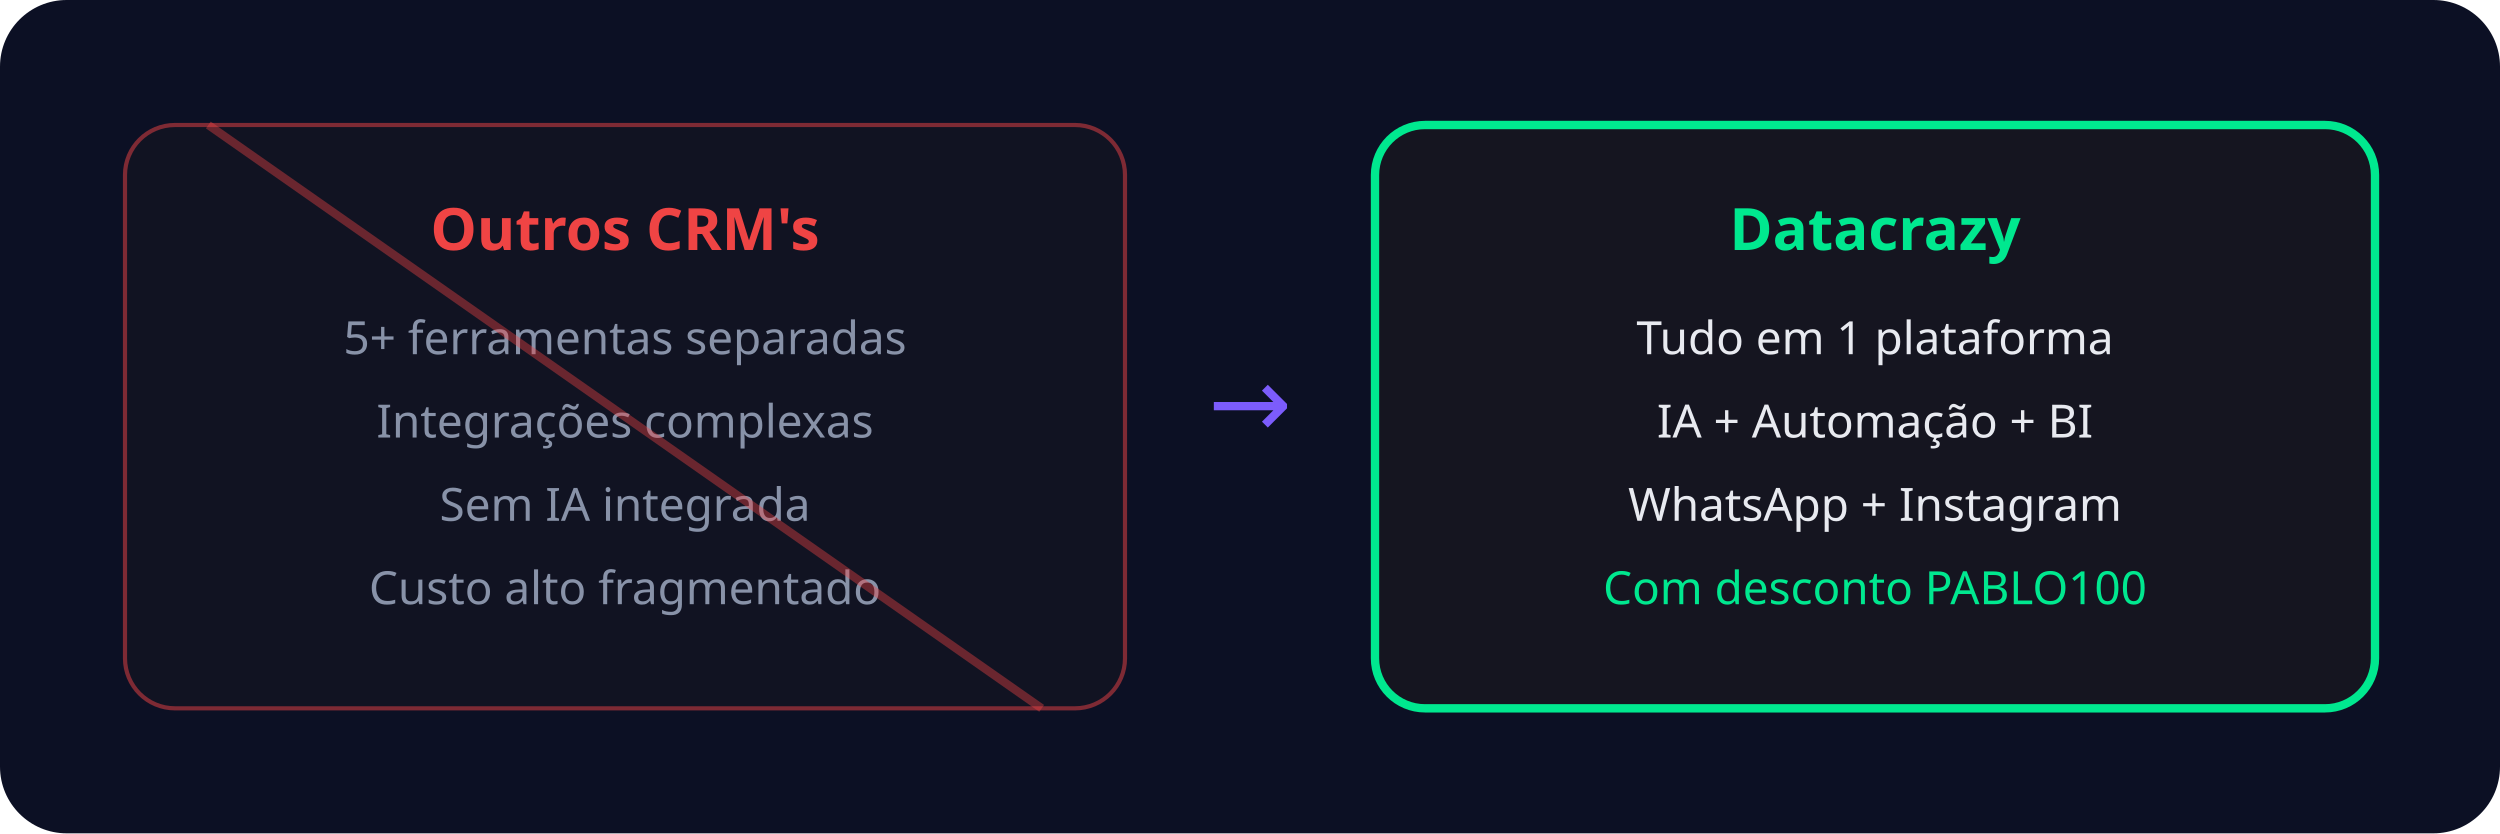
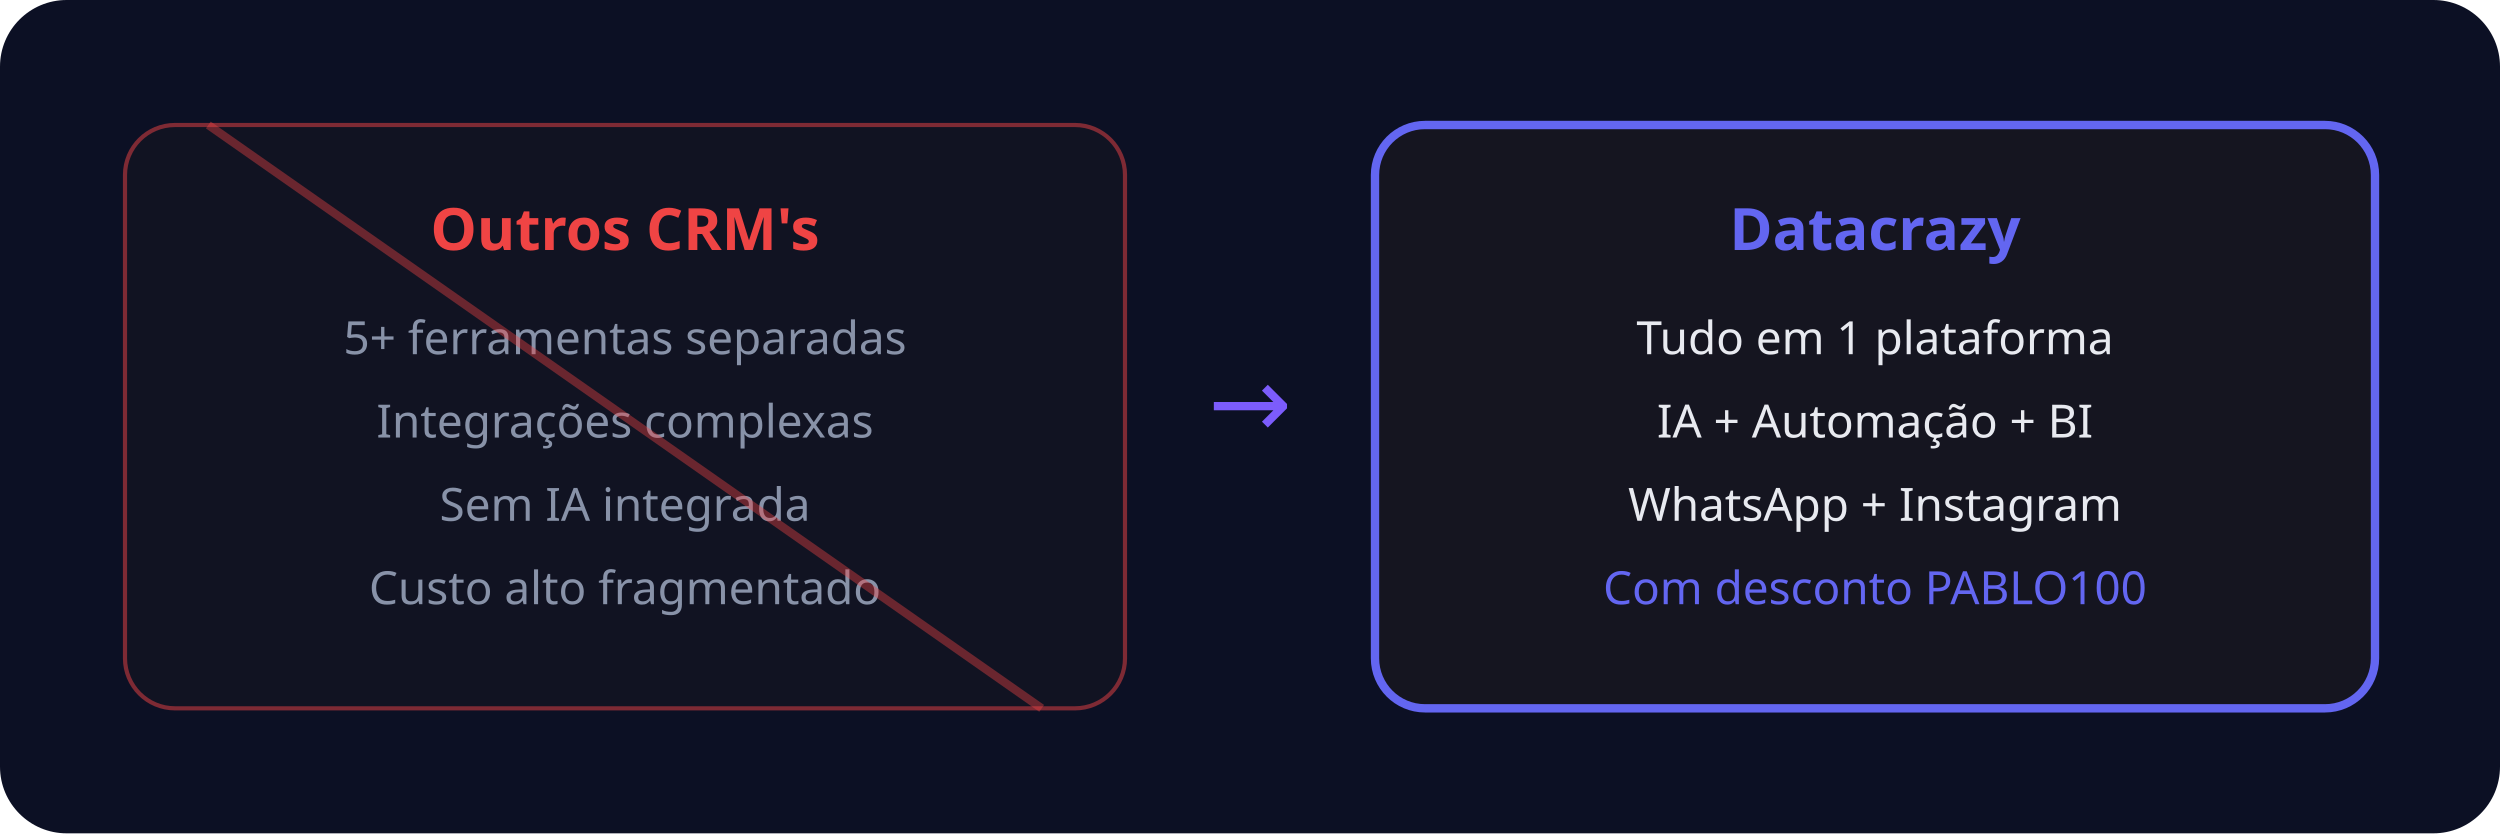
<svg xmlns="http://www.w3.org/2000/svg" viewBox="0 0 600 200" fill="none">
  <rect width="600" height="200" rx="16" fill="#0c1024" />
  <rect x="30" y="30" width="240" height="140" rx="12" fill="#151520" stroke="#ef4444" stroke-width="1" opacity="0.5" />
  <text x="150" y="60" font-family="system-ui" font-size="14" font-weight="bold" fill="#ef4444" text-anchor="middle">Outros CRM's</text>
  <text x="150" y="85" font-family="system-ui" font-size="11" fill="#8892a8" text-anchor="middle">5+ ferramentas separadas</text>
  <text x="150" y="105" font-family="system-ui" font-size="11" fill="#8892a8" text-anchor="middle">Integrações complexas</text>
  <text x="150" y="125" font-family="system-ui" font-size="11" fill="#8892a8" text-anchor="middle">Sem IA integrada</text>
  <text x="150" y="145" font-family="system-ui" font-size="11" fill="#8892a8" text-anchor="middle">Custo alto fragmentado</text>
  <line x1="50" y1="30" x2="250" y2="170" stroke="#ef4444" stroke-width="2" opacity="0.4" />
  <text x="300" y="105" font-family="system-ui" font-size="24" fill="#7c5cfc" text-anchor="middle">→</text>
-   <rect x="330" y="30" width="240" height="140" rx="12" fill="#151520" stroke="#00e88f" stroke-width="2" />
-   <text x="450" y="60" font-family="system-ui" font-size="14" font-weight="bold" fill="#00e88f" text-anchor="middle">Datacrazy</text>
+   <rect x="330" y="30" width="240" height="140" rx="12" fill="#151520" stroke="#6366f1" stroke-width="2" />
+   <text x="450" y="60" font-family="system-ui" font-size="14" font-weight="bold" fill="#6366f1" text-anchor="middle">Datacrazy</text>
  <text x="450" y="85" font-family="system-ui" font-size="11" fill="#e8eaf0" text-anchor="middle">Tudo em 1 plataforma</text>
  <text x="450" y="105" font-family="system-ui" font-size="11" fill="#e8eaf0" text-anchor="middle">IA + Automação + BI</text>
  <text x="450" y="125" font-family="system-ui" font-size="11" fill="#e8eaf0" text-anchor="middle">WhatsApp + Instagram</text>
-   <text x="450" y="145" font-family="system-ui" font-size="11" fill="#00e88f" text-anchor="middle">Com desconto PABLO100</text>
+   <text x="450" y="145" font-family="system-ui" font-size="11" fill="#6366f1" text-anchor="middle">Com desconto PABLO100</text>
</svg>
